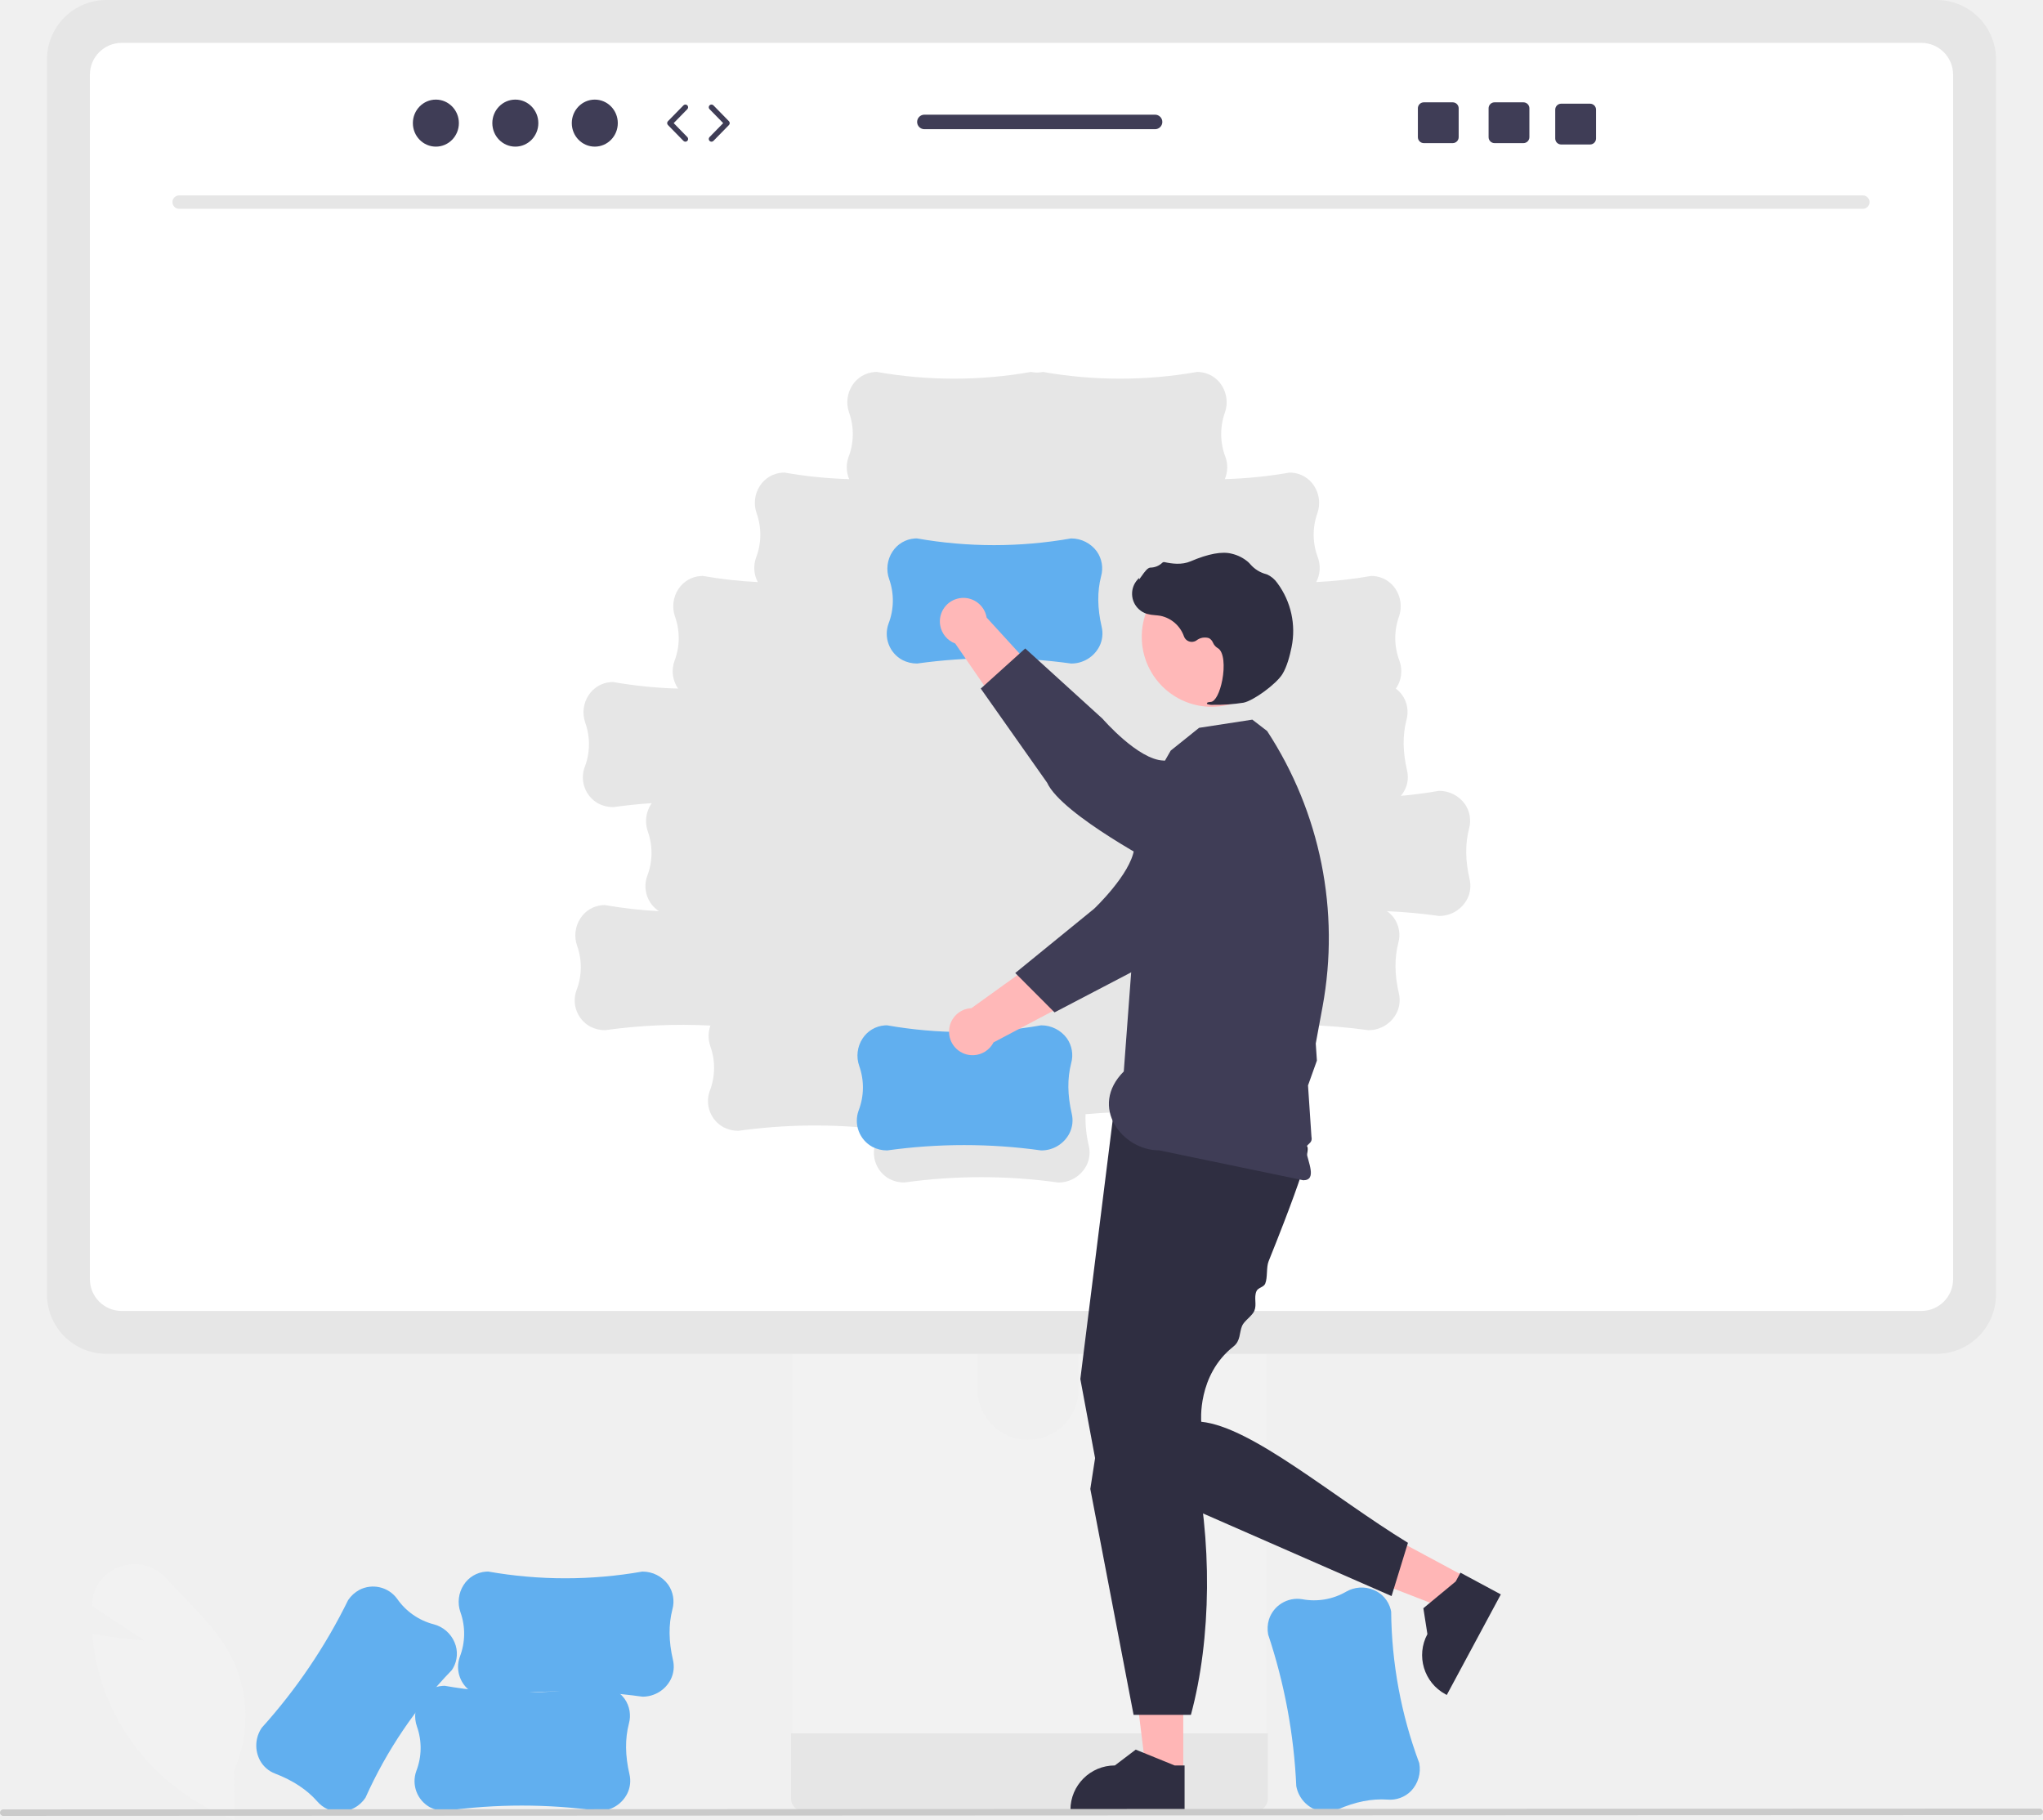
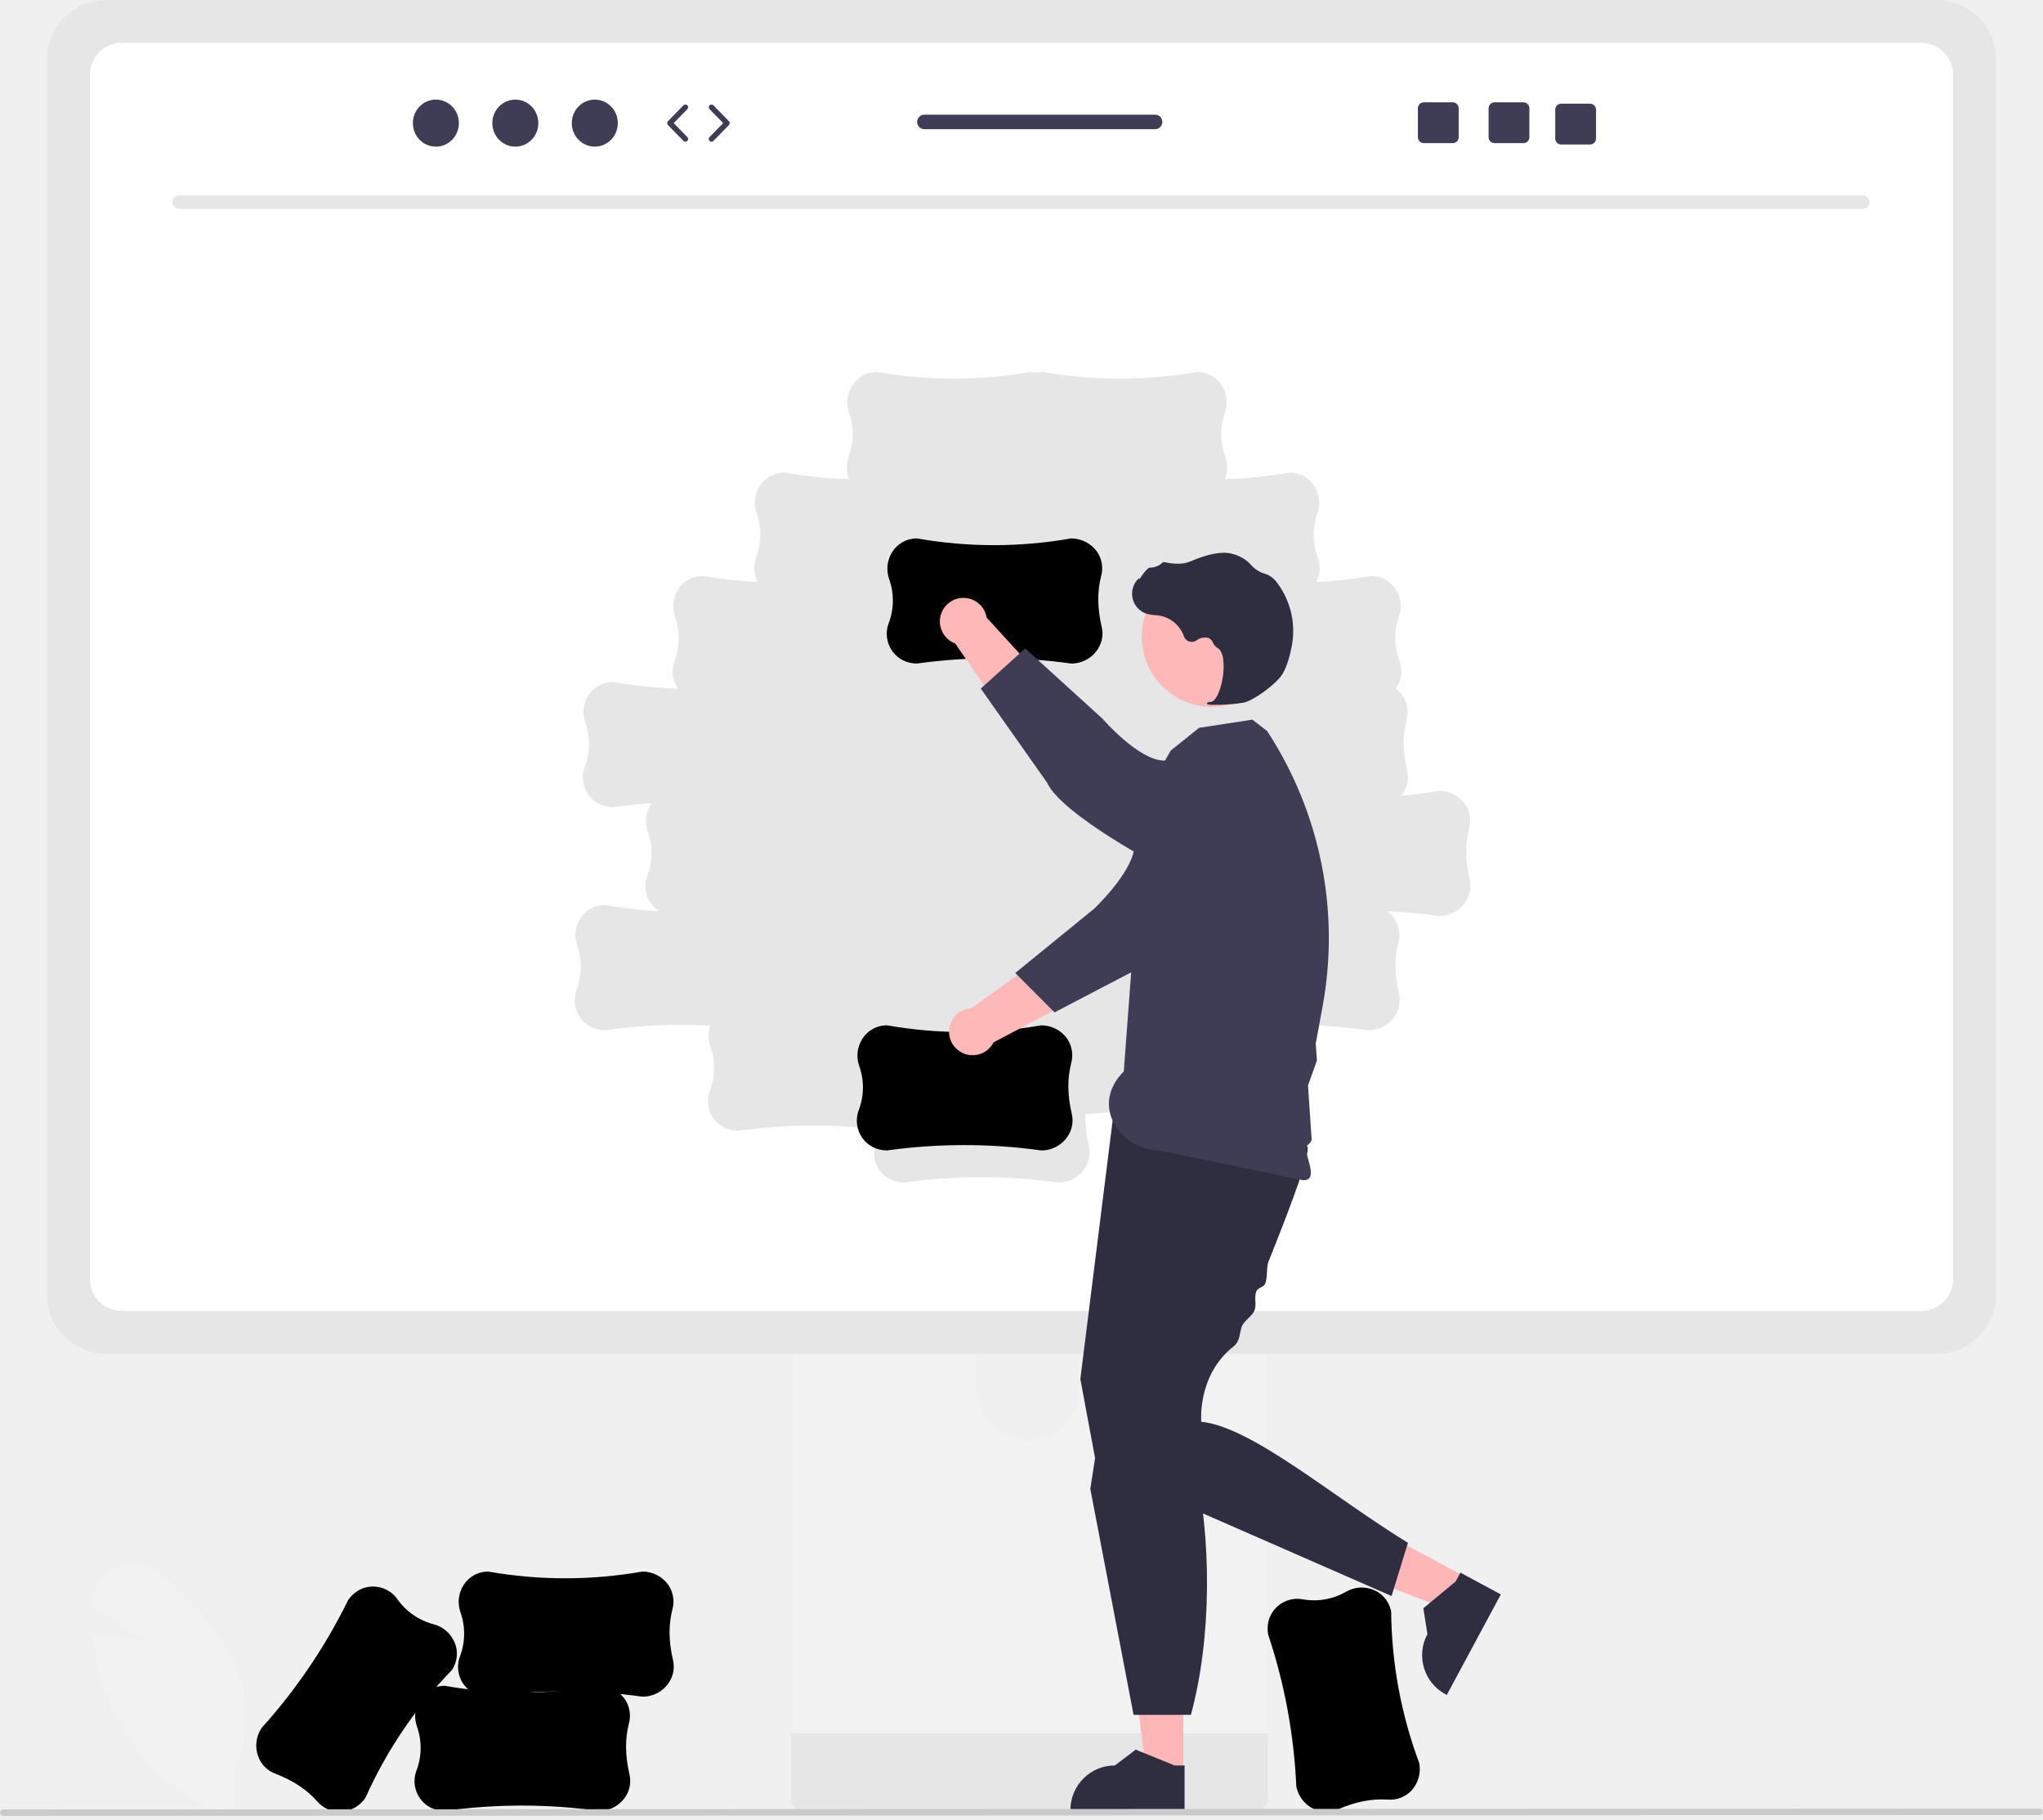
<svg xmlns="http://www.w3.org/2000/svg" width="751.119" height="669.03" viewBox="0 0 751.119 669.03">
  <path d="M86.152,669.03l-.654-.243c-22.143-8.352-39.491-26.021-47.436-48.313-2.153-6.195-3.516-12.637-4.059-19.173l-.053-.624,.616,.11c7.354,1.32,15.073,2.049,18.513,2.334l-19.296-12.769,.035-.663c.3-6.234,4.363-11.657,10.261-13.698,5.954-2.199,12.647-.554,16.904,4.154,1.918,2.082,3.947,4.178,5.908,6.205,6.74,6.965,13.709,14.168,18.116,22.671,6.627,13.101,6.987,28.494,.979,41.891l.168,18.118Z" fill="#f2f2f2" />
-   <path d="M476.589,656.657l-.008-.069c-.853-18.939-4.328-37.668-10.326-55.652l-.006-.03c-.35-1.847-.248-3.751,.296-5.55,1.675-5.157,6.87-8.314,12.219-7.426,5.525,1.038,11.24,.062,16.108-2.75,3.092-1.793,6.843-2.042,10.144-.671,3.113,1.269,5.441,3.936,6.278,7.191,.065,.256,.123,.515,.172,.778,.176,19.028,3.671,37.879,10.328,55.705l.004,.023c.696,3.681-.415,7.473-2.988,10.196-2.274,2.308-5.461,3.479-8.689,3.192-5.794-.395-11.754,.78-18.218,3.595-2.258,1.005-4.797,1.183-7.174,.504-4.203-1.232-7.352-4.727-8.141-9.035Z" fill="#61afef" />
+   <path d="M476.589,656.657l-.008-.069c-.853-18.939-4.328-37.668-10.326-55.652l-.006-.03c-.35-1.847-.248-3.751,.296-5.55,1.675-5.157,6.87-8.314,12.219-7.426,5.525,1.038,11.24,.062,16.108-2.75,3.092-1.793,6.843-2.042,10.144-.671,3.113,1.269,5.441,3.936,6.278,7.191,.065,.256,.123,.515,.172,.778,.176,19.028,3.671,37.879,10.328,55.705l.004,.023c.696,3.681-.415,7.473-2.988,10.196-2.274,2.308-5.461,3.479-8.689,3.192-5.794-.395-11.754,.78-18.218,3.595-2.258,1.005-4.797,1.183-7.174,.504-4.203-1.232-7.352-4.727-8.141-9.035Z" fill="currentColor" />
  <path d="M291.366,396.5v248.7h174.231v-248.7c.006-3.672-2.384-6.918-5.893-8.002-.805-.266-1.649-.397-2.498-.388h-157.426c-4.638-.009-8.405,3.744-8.414,8.382v.008Zm67.995,85.454c.095-10.272,8.498-18.523,18.77-18.428,10.139,.093,18.335,8.289,18.428,18.428v28.857c-.049,10.272-8.415,18.56-18.687,18.511-10.203-.048-18.463-8.308-18.511-18.511v-28.857Z" fill="#f2f2f2" />
  <path d="M290.833,637.246v23.983c.008,2.585,2.095,4.683,4.68,4.704h165.938c2.589-.013,4.681-2.115,4.68-4.704v-23.983h-175.298Z" fill="#e6e6e6" />
  <path d="M17.277,21.8V475.892c.01,12.049,9.775,21.815,21.824,21.824H712.018c12.049-.009,21.815-9.775,21.824-21.824V21.8c-.029-12.037-9.787-21.785-21.824-21.8H39.101c-12.037,.015-21.796,9.763-21.824,21.8Z" fill="#e6e6e6" />
  <path d="M706.404,15.762H44.715c-6.445,.014-11.663,5.243-11.664,11.688V470.29c.011,6.437,5.227,11.653,11.664,11.664H706.404c6.437-.011,11.653-5.227,11.664-11.664V27.45c-.001-6.445-5.218-11.674-11.664-11.688Zm-166.914,314.618c-1.978,3.907-5.989,6.366-10.368,6.356l-.069-.005c-6.343-.884-12.71-1.466-19.1-1.748,.992,.711,1.865,1.574,2.587,2.558,1.855,2.657,2.425,6.004,1.554,9.125-1.445,5.625-1.377,11.699,.211,18.568,.576,2.403,.288,4.933-.813,7.145-1.978,3.907-5.989,6.366-10.368,6.356l-.069-.005c-15.149-2.11-30.486-2.519-45.725-1.218-.06,.384-.136,.769-.235,1.154-1.445,5.625-1.377,11.699,.211,18.568,.576,2.403,.288,4.933-.813,7.145-1.978,3.907-5.989,6.366-10.368,6.356l-.069-.005c-15.558-2.166-31.313-2.537-46.955-1.106-.119,3.906,.287,7.811,1.206,11.61,.576,2.403,.288,4.933-.813,7.145-1.978,3.907-5.989,6.366-10.368,6.356l-.069-.005c-18.776-2.616-37.825-2.616-56.602,0h-.03c-1.88,.007-3.734-.44-5.403-1.304-4.765-2.588-6.921-8.271-5.072-13.368,.567-1.605,.989-3.257,1.26-4.938-17.208-1.983-34.597-1.779-51.754,.609h-.03c-1.88,.007-3.734-.44-5.403-1.304-4.765-2.588-6.921-8.271-5.072-13.368,2.029-5.243,2.112-11.04,.234-16.339-.885-2.485-.885-5.199-.001-7.684-12.934-.659-25.901-.091-38.728,1.695h-.03c-1.88,.007-3.734-.44-5.403-1.304-4.765-2.588-6.921-8.271-5.072-13.368,2.029-5.243,2.112-11.04,.234-16.339-1.199-3.367-.759-7.101,1.19-10.096,1.815-2.829,4.862-4.632,8.216-4.861,.264-.018,.528-.027,.796-.027,6.572,1.149,13.207,1.898,19.869,2.245-4.25-2.793-6.031-8.137-4.306-12.921,2.029-5.243,2.112-11.04,.234-16.339-1.199-3.367-.759-7.101,1.19-10.096,.084-.129,.183-.244,.271-.368-4.741,.327-9.471,.819-14.19,1.476h-.03c-1.88,.007-3.734-.44-5.403-1.304-4.765-2.588-6.921-8.271-5.072-13.368,2.029-5.243,2.112-11.04,.234-16.339-1.199-3.367-.759-7.101,1.19-10.096,1.815-2.829,4.862-4.632,8.216-4.861,.264-.018,.528-.027,.796-.027,7.902,1.383,15.895,2.188,23.914,2.407-2.046-2.949-2.548-6.701-1.35-10.084,2.029-5.243,2.112-11.04,.234-16.339-1.199-3.367-.759-7.101,1.19-10.096,1.815-2.829,4.862-4.632,8.216-4.861,.264-.018,.528-.027,.796-.027,6.687,1.169,13.44,1.925,20.22,2.264-1.457-2.758-1.695-5.999-.656-8.94,2.029-5.243,2.112-11.04,.234-16.339-1.199-3.367-.759-7.101,1.19-10.096,1.815-2.829,4.862-4.632,8.216-4.861,.264-.018,.528-.027,.796-.027,7.869,1.377,15.827,2.181,23.812,2.404-1.087-2.568-1.176-5.45-.248-8.081,2.029-5.243,2.112-11.04,.234-16.339-1.199-3.367-.759-7.101,1.19-10.096,1.815-2.829,4.862-4.632,8.216-4.861,.264-.018,.528-.027,.796-.027,18.741,3.299,37.913,3.301,56.654,.007h.023c1.446,.298,2.938,.298,4.385,0h.023c18.741,3.294,37.914,3.291,56.654-.007,.268,0,.532,.009,.796,.027,3.353,.229,6.401,2.032,8.216,4.861,1.95,2.996,2.39,6.729,1.19,10.096-1.878,5.299-1.794,11.096,.234,16.339,.927,2.63,.839,5.512-.248,8.081,7.985-.223,15.943-1.027,23.812-2.404,.268,0,.532,.009,.796,.027,3.353,.229,6.401,2.032,8.216,4.861,1.95,2.996,2.39,6.729,1.19,10.096-1.878,5.299-1.794,11.096,.234,16.339,1.038,2.941,.8,6.182-.656,8.94,6.78-.338,13.533-1.094,20.22-2.264,.268,0,.532,.009,.796,.027,3.353,.229,6.401,2.032,8.216,4.861,1.95,2.996,2.39,6.729,1.19,10.096-1.878,5.299-1.794,11.096,.234,16.339,1.201,3.391,.693,7.154-1.365,10.106,.893,.674,1.683,1.475,2.345,2.376,1.855,2.657,2.425,6.004,1.554,9.125-1.445,5.625-1.377,11.699,.211,18.568,.576,2.403,.288,4.933-.813,7.145-.403,.788-.894,1.527-1.463,2.204,4.681-.411,9.351-1.025,14.008-1.841h.023c3.746-.013,7.272,1.771,9.479,4.798,1.855,2.657,2.425,6.004,1.554,9.125-1.445,5.625-1.377,11.699,.211,18.568,.576,2.403,.288,4.933-.813,7.145Z" fill="#fff" />
  <path d="M684.942,76.765H65.802c-1.36-.03-2.438-1.157-2.408-2.516,.029-1.318,1.09-2.379,2.408-2.408H684.942c1.36,.03,2.438,1.157,2.408,2.516-.029,1.318-1.09,2.379-2.408,2.408Z" fill="#e6e6e6" />
-   <path d="M382.852,422.94l-.069-.005c-18.776-2.616-37.825-2.616-56.602,0h-.03c-1.88,.007-3.734-.44-5.403-1.304-4.765-2.588-6.921-8.271-5.072-13.368,2.029-5.243,2.112-11.04,.234-16.339-1.199-3.367-.759-7.101,1.19-10.096,1.815-2.829,4.862-4.632,8.216-4.861,.264-.018,.528-.027,.796-.027,18.741,3.299,37.913,3.301,56.654,.007h.023c3.746-.013,7.272,1.771,9.479,4.798,1.855,2.657,2.425,6.004,1.554,9.125-1.445,5.625-1.377,11.699,.211,18.568,.576,2.403,.288,4.933-.813,7.145-1.978,3.907-5.989,6.366-10.368,6.356Z" fill="#61afef" />
+   <path d="M382.852,422.94l-.069-.005c-18.776-2.616-37.825-2.616-56.602,0h-.03c-1.88,.007-3.734-.44-5.403-1.304-4.765-2.588-6.921-8.271-5.072-13.368,2.029-5.243,2.112-11.04,.234-16.339-1.199-3.367-.759-7.101,1.19-10.096,1.815-2.829,4.862-4.632,8.216-4.861,.264-.018,.528-.027,.796-.027,18.741,3.299,37.913,3.301,56.654,.007h.023c3.746-.013,7.272,1.771,9.479,4.798,1.855,2.657,2.425,6.004,1.554,9.125-1.445,5.625-1.377,11.699,.211,18.568,.576,2.403,.288,4.933-.813,7.145-1.978,3.907-5.989,6.366-10.368,6.356Z" fill="currentColor" />
  <path d="M440.595,324.893l-15.106-12.5c-11.328,5.937-28.564,29.642-28.564,29.642l-39.764,28.599c-4.775,.227-8.462,4.283-8.235,9.058s4.283,8.462,9.058,8.235c3.099-.148,5.882-1.942,7.295-4.705l54.028-28.55,21.288-29.779Z" fill="#ffb8b8" />
  <path d="M466.08,277.317h0c8.719,7.384,9.801,20.437,2.417,29.156-.827,.977-1.744,1.875-2.737,2.683l-9.606,7.809s-23.961,34.493-36.433,38.495l-32.019,16.728-14.438-14.475,29.019-23.649s13.347-12.624,14.683-21.866c.818-5.66,10.397-21.076,19.998-32.511,7.369-8.693,20.389-9.766,29.082-2.397l.033,.028Z" fill="#3f3d56" />
  <polygon points="435.037 651.672 421.39 651.671 414.898 599.031 435.04 599.032 435.037 651.672" fill="#ffb6b6" />
  <path d="M435.517,665.908l-41.967-.002v-.531c.001-9.021,7.314-16.334,16.335-16.334h.001l7.666-5.816,14.303,5.817,3.663,0-.001,16.866Z" fill="#2f2e41" />
  <polygon points="539.021 579.842 532.558 591.861 483.12 572.653 492.659 554.913 539.021 579.842" fill="#ffb6b6" />
  <path d="M551.788,586.16l-19.874,36.963-.467-.251c-7.945-4.272-10.923-14.176-6.652-22.122l0-.001-1.492-9.506,11.896-9.843,1.735-3.227,14.855,7.987Z" fill="#2f2e41" />
  <path d="M409.235,410.61l-12.045,96.36,6.022,32.306,108.405,47.492,6.022-19.573c-27.71-16.956-57.331-42.617-75.995-44.503,0,0-1.548-17.1,11.823-27.654,2.698-2.129,2.107-5.01,3.198-7.621,.75-1.796,3.735-3.666,4.499-5.508,.991-2.387-.235-4.759,.761-7.185,.56-1.364,2.683-1.45,3.239-2.815,.949-2.329,.328-5.934,1.253-8.235,1.977-4.916,3.877-9.723,5.612-14.23,5.401-14.028,9.202-25.142,8.722-27.542-1.506-7.528-71.517-11.292-71.517-11.292Z" fill="#2f2e41" />
  <path d="M407.16,506.691l-6.301,40.693,15.904,83.046h21.079c7.573-27.904,7.963-64.578,.753-95.607l-31.434-28.133Z" fill="#2f2e41" />
  <path d="M420.703,292.878l9.717-16.932,10.433-8.37,19.573-3.011,5.438,4.181h0c19.57,29.91,26.868,66.209,20.378,101.358l-1.528,8.274-.97,5.252,.42,6.278-3.266,9.139,.449,6.692,.24,3.574,.241,3.587,.336,5.007c.602,2.858-2.429,2.481-2,5,.753,4.424,4.128,10.979-1,11l-53-11c-13.464,.055-26-16-13-29l7.538-101.03Z" fill="#3f3d56" />
  <circle cx="445.511" cy="234.112" r="25.737" fill="#ffb8b8" />
  <path d="M445.947,259.117c3.766,.059,7.53-.204,11.251-.786,3.688-.75,11.939-6.796,14.239-10.435h0c1.709-2.703,2.802-6.925,3.418-9.99,1.677-8.203-.202-16.732-5.171-23.47-.944-1.394-2.248-2.506-3.773-3.22-.135-.053-.274-.1-.415-.14-2.222-.585-4.218-1.82-5.733-3.547-.294-.349-.612-.677-.953-.981-1.712-1.445-3.741-2.464-5.923-2.974-3.521-.942-8.616-.007-15.144,2.783-3.28,1.402-6.866,.894-9.625,.296-.315-.061-.638,.05-.85,.291-1.174,1.102-2.721,1.719-4.332,1.727-.986,.043-2.021,1.409-3.272,3.19-.284,.404-.615,.876-.854,1.163l-.032-.551-.558,.615c-2.87,3.163-2.632,8.054,.531,10.924,.85,.771,1.861,1.344,2.96,1.676,.992,.264,2.008,.426,3.033,.483,.621,.056,1.263,.114,1.878,.22,4.018,.823,7.308,3.696,8.665,7.567,.568,1.585,2.314,2.41,3.9,1.841,.249-.089,.485-.211,.703-.361,1.301-1.013,3.016-1.326,4.591-.836,.671,.373,1.192,.965,1.478,1.677,.347,.793,.923,1.465,1.654,1.93,2.499,1.289,2.672,6.997,1.774,11.756-.865,4.587-2.576,7.905-4.159,8.069-1.219,.126-1.359,.213-1.447,.428l-.079,.193,.137,.181c.673,.244,1.391,.34,2.105,.281Z" fill="#2f2e41" />
-   <path d="M393.852,243.94l-.069-.005c-18.776-2.616-37.825-2.616-56.602,0h-.03c-1.88,.007-3.734-.44-5.403-1.304-4.765-2.588-6.921-8.271-5.072-13.368,2.029-5.243,2.112-11.04,.234-16.339-1.199-3.367-.759-7.101,1.19-10.096,1.815-2.829,4.862-4.632,8.216-4.861,.264-.018,.528-.027,.796-.027,18.741,3.299,37.913,3.301,56.654,.007h.023c3.746-.013,7.272,1.771,9.479,4.798,1.855,2.657,2.425,6.004,1.554,9.125-1.445,5.625-1.377,11.699,.211,18.568,.576,2.403,.288,4.933-.813,7.145-1.978,3.907-5.989,6.366-10.368,6.356Z" fill="#61afef" />
+   <path d="M393.852,243.94l-.069-.005c-18.776-2.616-37.825-2.616-56.602,0h-.03c-1.88,.007-3.734-.44-5.403-1.304-4.765-2.588-6.921-8.271-5.072-13.368,2.029-5.243,2.112-11.04,.234-16.339-1.199-3.367-.759-7.101,1.19-10.096,1.815-2.829,4.862-4.632,8.216-4.861,.264-.018,.528-.027,.796-.027,18.741,3.299,37.913,3.301,56.654,.007h.023c3.746-.013,7.272,1.771,9.479,4.798,1.855,2.657,2.425,6.004,1.554,9.125-1.445,5.625-1.377,11.699,.211,18.568,.576,2.403,.288,4.933-.813,7.145-1.978,3.907-5.989,6.366-10.368,6.356Z" fill="currentColor" />
  <path d="M417.919,304.556l10.65-16.463c-7.22-10.556-32.777-24.905-32.777-24.905l-33.05-36.149c-.784-4.716-5.243-7.904-9.959-7.12-4.716,.784-7.904,5.243-7.12,9.959,.509,3.061,2.616,5.615,5.525,6.695l34.668,50.321,32.062,17.662Z" fill="#ffb8b8" />
  <path d="M468.148,324.307h0c-6.314,9.522-19.152,12.122-28.673,5.807-1.067-.708-2.066-1.513-2.984-2.405l-8.878-8.628s-37.215-19.432-42.647-31.351l-24.384-34.587,16.35-14.749,28.419,25.834s13.084,15.13,22.418,15.377c5.716,.151,22.147,7.863,34.625,16.062,9.494,6.303,12.082,19.108,5.779,28.603l-.024,.036Z" fill="#3f3d56" />
-   <path d="M220.238,665.759l-.069-.005c-18.776-2.616-37.825-2.616-56.602,0h-.03c-1.88,.007-3.734-.44-5.403-1.304-4.765-2.588-6.921-8.271-5.072-13.368,2.029-5.243,2.112-11.04,.234-16.339-1.199-3.367-.759-7.101,1.19-10.096,1.815-2.829,4.862-4.632,8.216-4.861,.264-.018,.528-.027,.796-.027,18.741,3.299,37.913,3.301,56.654,.007h.023c3.746-.013,7.272,1.771,9.479,4.798,1.855,2.657,2.425,6.004,1.554,9.125-1.445,5.625-1.377,11.699,.211,18.568,.576,2.403,.288,4.933-.813,7.145-1.978,3.907-5.989,6.366-10.368,6.356Z" fill="#61afef" />
-   <path d="M236.238,623.759l-.069-.005c-18.776-2.616-37.825-2.616-56.602,0h-.03c-1.88,.007-3.734-.44-5.403-1.304-4.765-2.588-6.921-8.271-5.072-13.368,2.029-5.243,2.112-11.04,.234-16.339-1.199-3.367-.759-7.101,1.19-10.096,1.815-2.829,4.862-4.632,8.216-4.861,.264-.018,.528-.027,.796-.027,18.741,3.299,37.913,3.301,56.654,.007h.023c3.746-.013,7.272,1.771,9.479,4.798,1.855,2.657,2.425,6.004,1.554,9.125-1.445,5.625-1.377,11.699,.211,18.568,.576,2.403,.288,4.933-.813,7.145-1.978,3.907-5.989,6.366-10.368,6.356Z" fill="#61afef" />
-   <path d="M96.225,635.208l.043-.055c12.688-14.086,23.361-29.864,31.715-46.882l.017-.025c1.047-1.561,2.457-2.846,4.107-3.745,4.813-2.497,10.729-1.098,13.915,3.289,3.206,4.618,7.961,7.935,13.402,9.349,3.461,.893,6.307,3.35,7.695,6.643,1.326,3.089,1.112,6.623-.577,9.529-.133,.228-.274,.453-.424,.674-13.233,13.674-23.978,29.553-31.751,46.921l-.013,.019c-2.088,3.11-5.542,5.031-9.285,5.163-3.24,.047-6.332-1.356-8.429-3.826-3.849-4.349-8.918-7.696-15.498-10.23-2.313-.87-4.247-2.525-5.462-4.677-2.128-3.827-1.917-8.528,.545-12.149Z" fill="#61afef" />
+   <path d="M220.238,665.759l-.069-.005c-18.776-2.616-37.825-2.616-56.602,0h-.03c-1.88,.007-3.734-.44-5.403-1.304-4.765-2.588-6.921-8.271-5.072-13.368,2.029-5.243,2.112-11.04,.234-16.339-1.199-3.367-.759-7.101,1.19-10.096,1.815-2.829,4.862-4.632,8.216-4.861,.264-.018,.528-.027,.796-.027,18.741,3.299,37.913,3.301,56.654,.007h.023c3.746-.013,7.272,1.771,9.479,4.798,1.855,2.657,2.425,6.004,1.554,9.125-1.445,5.625-1.377,11.699,.211,18.568,.576,2.403,.288,4.933-.813,7.145-1.978,3.907-5.989,6.366-10.368,6.356Z" fill="currentColor" />
+   <path d="M236.238,623.759l-.069-.005c-18.776-2.616-37.825-2.616-56.602,0h-.03c-1.88,.007-3.734-.44-5.403-1.304-4.765-2.588-6.921-8.271-5.072-13.368,2.029-5.243,2.112-11.04,.234-16.339-1.199-3.367-.759-7.101,1.19-10.096,1.815-2.829,4.862-4.632,8.216-4.861,.264-.018,.528-.027,.796-.027,18.741,3.299,37.913,3.301,56.654,.007h.023c3.746-.013,7.272,1.771,9.479,4.798,1.855,2.657,2.425,6.004,1.554,9.125-1.445,5.625-1.377,11.699,.211,18.568,.576,2.403,.288,4.933-.813,7.145-1.978,3.907-5.989,6.366-10.368,6.356Z" fill="currentColor" />
+   <path d="M96.225,635.208l.043-.055c12.688-14.086,23.361-29.864,31.715-46.882l.017-.025c1.047-1.561,2.457-2.846,4.107-3.745,4.813-2.497,10.729-1.098,13.915,3.289,3.206,4.618,7.961,7.935,13.402,9.349,3.461,.893,6.307,3.35,7.695,6.643,1.326,3.089,1.112,6.623-.577,9.529-.133,.228-.274,.453-.424,.674-13.233,13.674-23.978,29.553-31.751,46.921l-.013,.019c-2.088,3.11-5.542,5.031-9.285,5.163-3.24,.047-6.332-1.356-8.429-3.826-3.849-4.349-8.918-7.696-15.498-10.23-2.313-.87-4.247-2.525-5.462-4.677-2.128-3.827-1.917-8.528,.545-12.149Z" fill="currentColor" />
  <path d="M749.934,667.284l-748.75,.307c-.658-.003-1.188-.539-1.184-1.197,.003-.653,.532-1.181,1.184-1.184l748.75-.307c.658,.003,1.188,.539,1.184,1.197-.003,.653-.532,1.181-1.184,1.184Z" fill="#cacaca" />
  <g>
    <ellipse cx="160.251" cy="45.263" rx="8.457" ry="8.645" fill="#3f3d56" />
    <ellipse cx="189.465" cy="45.263" rx="8.457" ry="8.645" fill="#3f3d56" />
    <ellipse cx="218.679" cy="45.263" rx="8.457" ry="8.645" fill="#3f3d56" />
    <path d="M251.99,52.096c-.26,0-.519-.101-.715-.301l-5.706-5.833c-.38-.389-.38-1.01,0-1.398l5.706-5.833c.387-.395,1.021-.401,1.414-.016,.395,.386,.402,1.02,.016,1.414l-5.022,5.133,5.022,5.134c.386,.395,.379,1.028-.016,1.414-.194,.19-.447,.285-.699,.285Z" fill="#3f3d56" />
    <path d="M261.579,52.096c-.252,0-.505-.095-.699-.285-.395-.386-.402-1.019-.016-1.414l5.021-5.134-5.021-5.133c-.386-.395-.379-1.028,.016-1.414,.394-.387,1.028-.379,1.414,.016l5.706,5.833c.38,.389,.38,1.01,0,1.398l-5.706,5.833c-.196,.2-.455,.301-.715,.301Z" fill="#3f3d56" />
    <path d="M560.089,37.619h-10.61c-1.21,0-2.19,.98-2.19,2.19v10.62c0,1.21,.98,2.19,2.19,2.19h10.61c1.21,0,2.2-.98,2.2-2.19v-10.62c0-1.21-.99-2.19-2.2-2.19Z" fill="#3f3d56" />
    <path d="M534.089,37.619h-10.61c-1.21,0-2.19,.98-2.19,2.19v10.62c0,1.21,.98,2.19,2.19,2.19h10.61c1.21,0,2.2-.98,2.2-2.19v-10.62c0-1.21-.99-2.19-2.2-2.19Z" fill="#3f3d56" />
    <path d="M584.589,38.119h-10.61c-1.21,0-2.19,.98-2.19,2.19v10.62c0,1.21,.98,2.19,2.19,2.19h10.61c1.21,0,2.2-.98,2.2-2.19v-10.62c0-1.21-.99-2.19-2.2-2.19Z" fill="#3f3d56" />
    <path d="M424.667,42.159h-84.81c-1.48,0-2.67,1.2-2.67,2.67s1.19,2.67,2.67,2.67h84.81c1.47,0,2.67-1.2,2.67-2.67s-1.2-2.67-2.67-2.67Z" fill="#3f3d56" />
  </g>
</svg>
